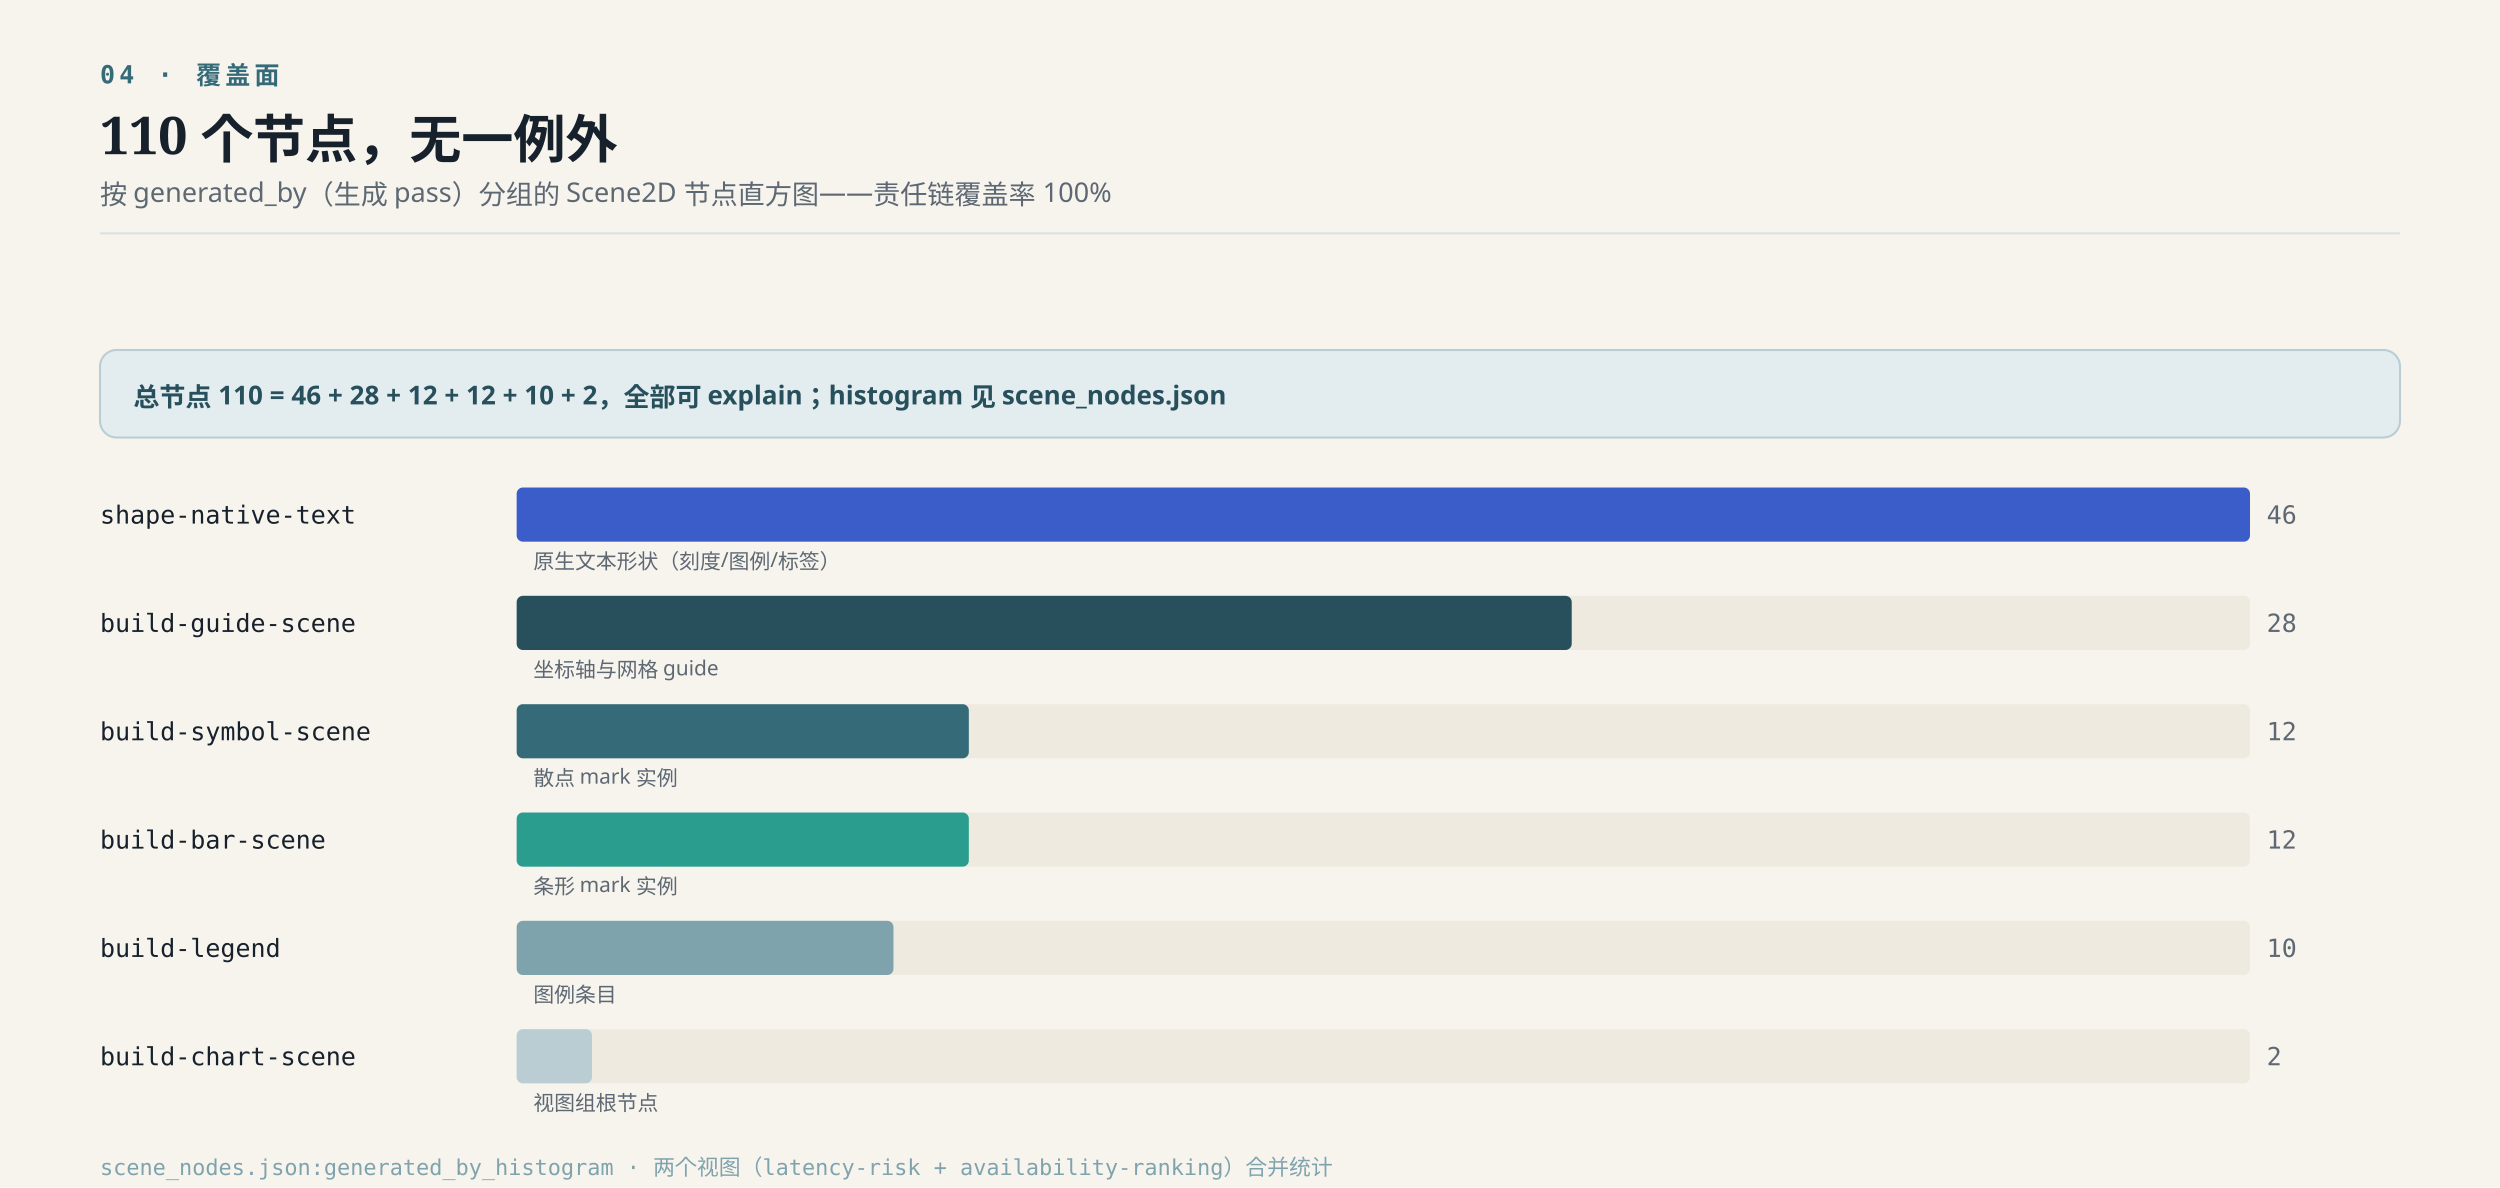
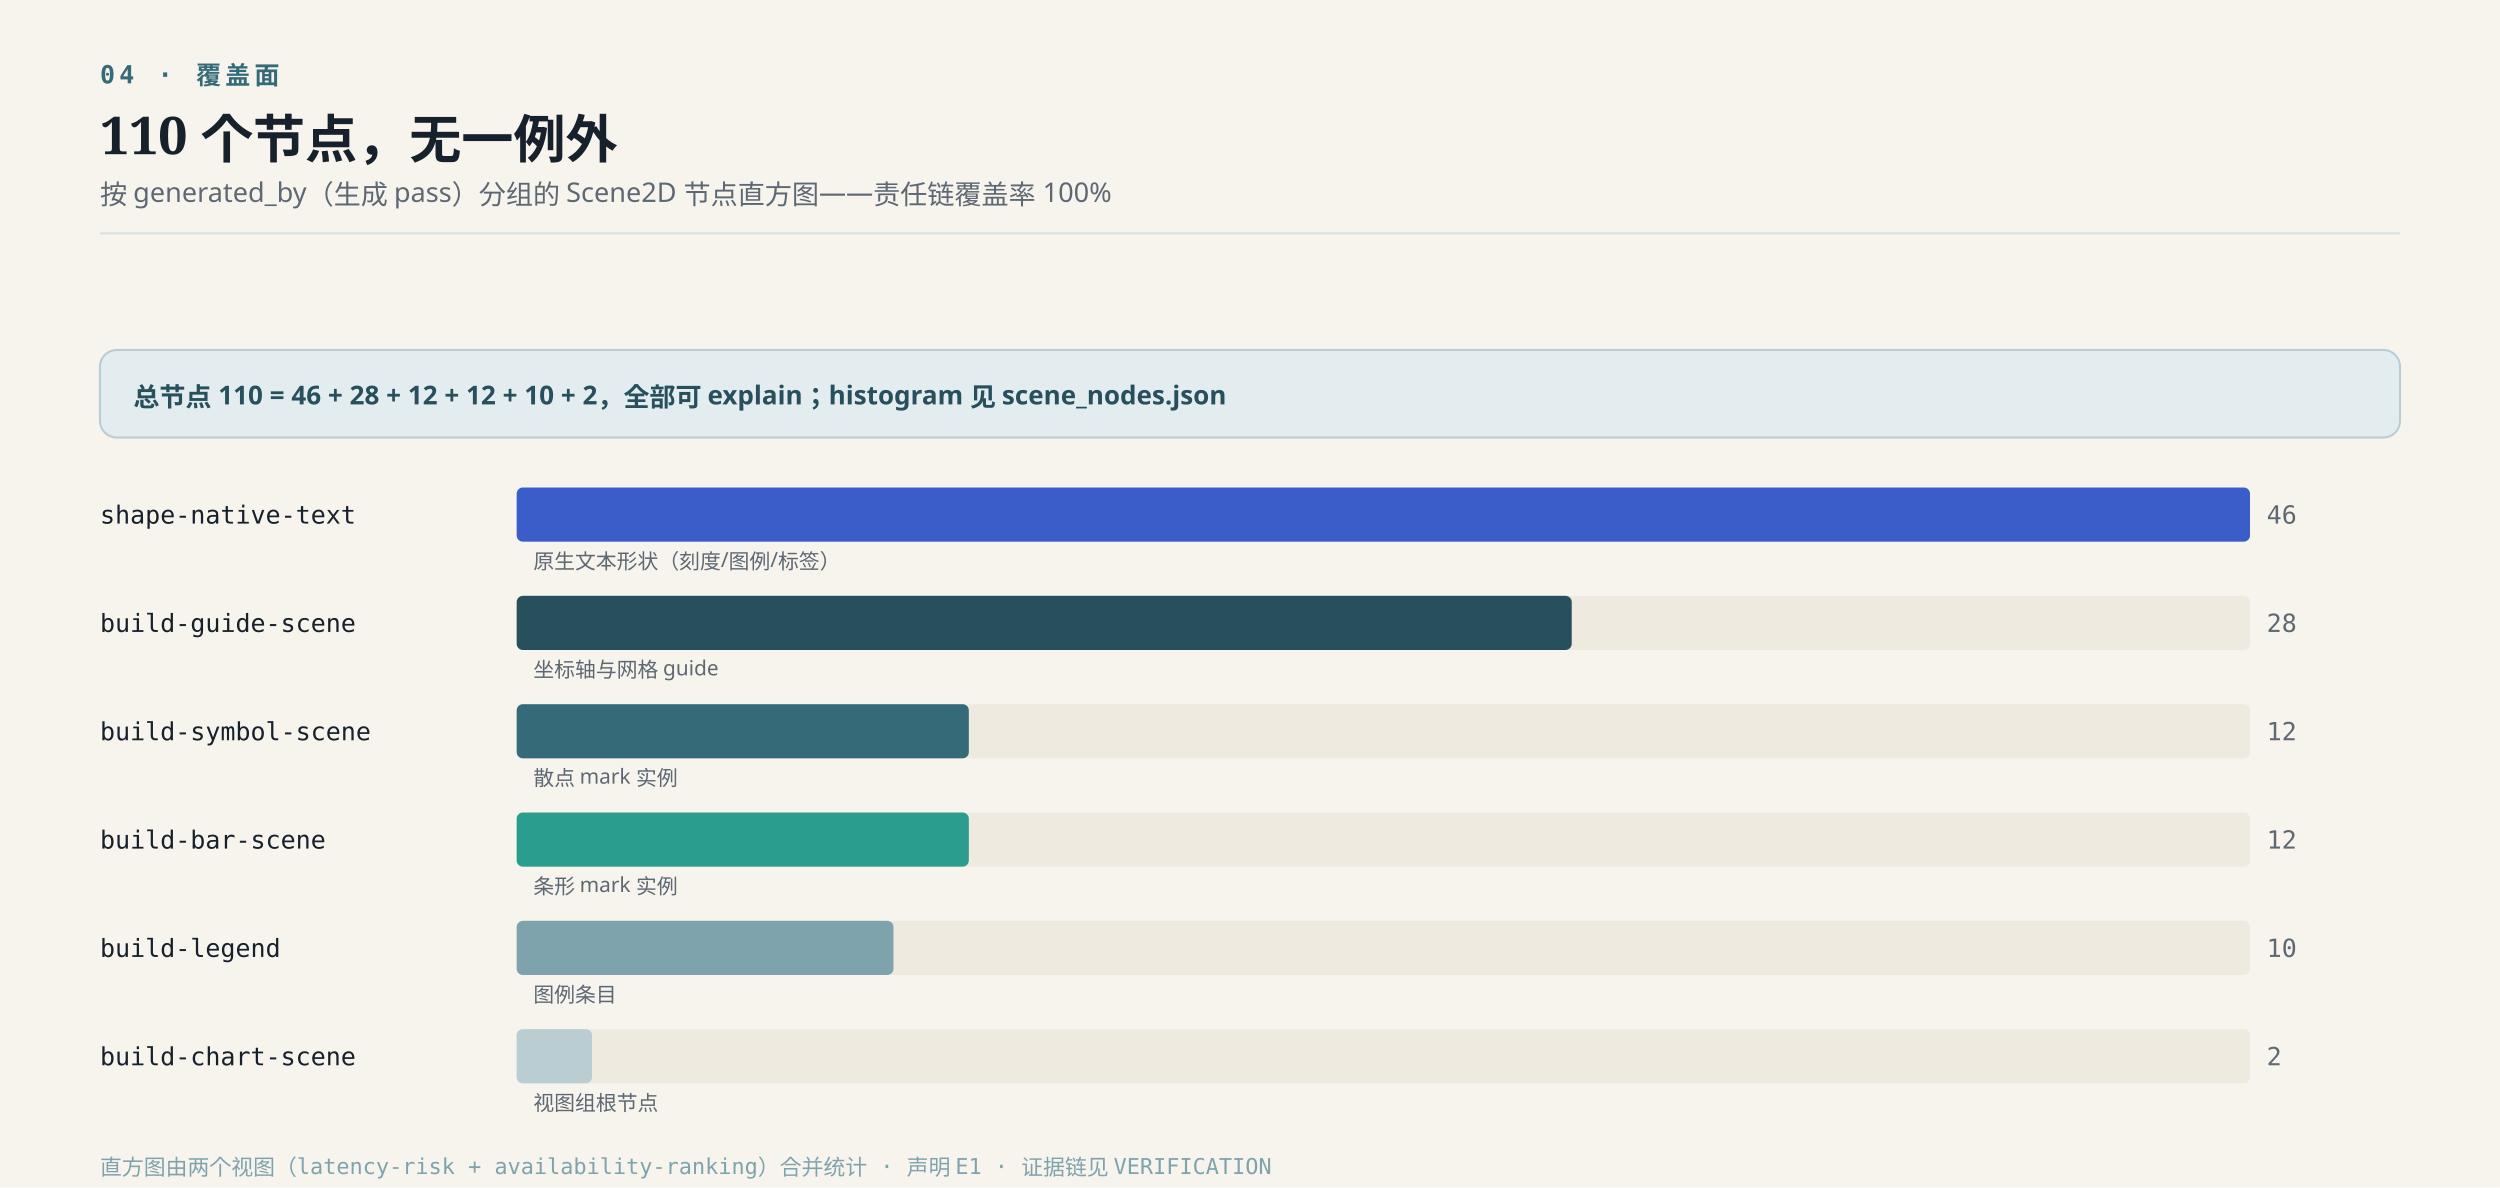
<svg xmlns="http://www.w3.org/2000/svg" viewBox="0 0 1200 570" width="1200" height="570">
  <rect x="0" y="0" width="1200" height="570" fill="#F7F4EE" />
  <text x="48" y="40" font-size="12" fill="#356A79" font-family="'0xProto Nerd Font','SF Mono',Menlo,monospace" font-weight="700" text-anchor="start" letter-spacing="2">04 · 覆盖面</text>
  <text x="48" y="74" font-size="25" fill="#17212B" font-family="'Source Han Serif SC','PingFang SC',serif" font-weight="700" text-anchor="start">110 个节点，无一例外</text>
  <text x="48" y="98" font-size="13" fill="#5D6873" font-family="'Source Han Sans SC','PingFang SC',sans-serif" font-weight="400" text-anchor="start">按 generated_by（生成 pass）分组的 Scene2D 节点直方图——责任链覆盖率 100%</text>
  <line x1="48" y1="112" x2="1152" y2="112" stroke="#D9E1E3" stroke-width="1" />
  <rect x="48" y="168" width="1104" height="42" fill="#E3EDF0" stroke="#B9CDD3" stroke-width="1" rx="8" />
  <text x="64" y="195" font-size="12.5" fill="#28505C" font-family="'Source Han Sans SC','PingFang SC',sans-serif" font-weight="700" text-anchor="start">总节点 110 = 46 + 28 + 12 + 12 + 10 + 2，全部可 explain；histogram 见 scene_nodes.json</text>
  <text x="48" y="251.32" font-size="12" fill="#17212B" font-family="'0xProto Nerd Font','SF Mono',Menlo,monospace" font-weight="400" text-anchor="start">shape-native-text</text>
  <rect x="248" y="234" width="832" height="26" fill="#EFEAE0" rx="3" />
  <rect x="248" y="234" width="832.0" height="26" fill="#3B5DC9" rx="3" />
  <text x="1088" y="251.32" font-size="12" fill="#5D6873" font-family="'0xProto Nerd Font','SF Mono',Menlo,monospace" font-weight="400" text-anchor="start">46</text>
  <text x="256" y="273" font-size="10" fill="#5D6873" font-family="'Source Han Sans SC','PingFang SC',sans-serif" font-weight="400" text-anchor="start">原生文本形状（刻度/图例/标签）</text>
  <text x="48" y="303.32" font-size="12" fill="#17212B" font-family="'0xProto Nerd Font','SF Mono',Menlo,monospace" font-weight="400" text-anchor="start">build-guide-scene</text>
  <rect x="248" y="286" width="832" height="26" fill="#EFEAE0" rx="3" />
  <rect x="248" y="286" width="506.43" height="26" fill="#28505C" rx="3" />
  <text x="1088" y="303.32" font-size="12" fill="#5D6873" font-family="'0xProto Nerd Font','SF Mono',Menlo,monospace" font-weight="400" text-anchor="start">28</text>
  <text x="256" y="325" font-size="10" fill="#5D6873" font-family="'Source Han Sans SC','PingFang SC',sans-serif" font-weight="400" text-anchor="start">坐标轴与网格 guide</text>
  <text x="48" y="355.32" font-size="12" fill="#17212B" font-family="'0xProto Nerd Font','SF Mono',Menlo,monospace" font-weight="400" text-anchor="start">build-symbol-scene</text>
  <rect x="248" y="338" width="832" height="26" fill="#EFEAE0" rx="3" />
  <rect x="248" y="338" width="217.04" height="26" fill="#356A79" rx="3" />
  <text x="1088" y="355.32" font-size="12" fill="#5D6873" font-family="'0xProto Nerd Font','SF Mono',Menlo,monospace" font-weight="400" text-anchor="start">12</text>
  <text x="256" y="377" font-size="10" fill="#5D6873" font-family="'Source Han Sans SC','PingFang SC',sans-serif" font-weight="400" text-anchor="start">散点 mark 实例</text>
  <text x="48" y="407.32" font-size="12" fill="#17212B" font-family="'0xProto Nerd Font','SF Mono',Menlo,monospace" font-weight="400" text-anchor="start">build-bar-scene</text>
  <rect x="248" y="390" width="832" height="26" fill="#EFEAE0" rx="3" />
  <rect x="248" y="390" width="217.04" height="26" fill="#2A9D8F" rx="3" />
  <text x="1088" y="407.32" font-size="12" fill="#5D6873" font-family="'0xProto Nerd Font','SF Mono',Menlo,monospace" font-weight="400" text-anchor="start">12</text>
  <text x="256" y="429" font-size="10" fill="#5D6873" font-family="'Source Han Sans SC','PingFang SC',sans-serif" font-weight="400" text-anchor="start">条形 mark 实例</text>
  <text x="48" y="459.32" font-size="12" fill="#17212B" font-family="'0xProto Nerd Font','SF Mono',Menlo,monospace" font-weight="400" text-anchor="start">build-legend</text>
  <rect x="248" y="442" width="832" height="26" fill="#EFEAE0" rx="3" />
  <rect x="248" y="442" width="180.87" height="26" fill="#7FA3AD" rx="3" />
  <text x="1088" y="459.32" font-size="12" fill="#5D6873" font-family="'0xProto Nerd Font','SF Mono',Menlo,monospace" font-weight="400" text-anchor="start">10</text>
  <text x="256" y="481" font-size="10" fill="#5D6873" font-family="'Source Han Sans SC','PingFang SC',sans-serif" font-weight="400" text-anchor="start">图例条目</text>
  <text x="48" y="511.32" font-size="12" fill="#17212B" font-family="'0xProto Nerd Font','SF Mono',Menlo,monospace" font-weight="400" text-anchor="start">build-chart-scene</text>
  <rect x="248" y="494" width="832" height="26" fill="#EFEAE0" rx="3" />
  <rect x="248" y="494" width="36.17" height="26" fill="#B9CDD3" rx="3" />
  <text x="1088" y="511.32" font-size="12" fill="#5D6873" font-family="'0xProto Nerd Font','SF Mono',Menlo,monospace" font-weight="400" text-anchor="start">2</text>
  <text x="256" y="533" font-size="10" fill="#5D6873" font-family="'Source Han Sans SC','PingFang SC',sans-serif" font-weight="400" text-anchor="start">视图组根节点</text>
-   <text x="48" y="564" font-size="10.5" fill="#7FA3AD" font-family="'0xProto Nerd Font','SF Mono',Menlo,monospace" font-weight="400" text-anchor="start">scene_nodes.json:generated_by_histogram · 两个视图（latency-risk + availability-ranking）合并统计</text>
+   <text x="48" y="564" font-size="10.5" fill="#7FA3AD" font-family="'0xProto Nerd Font','SF Mono',Menlo,monospace" font-weight="400" text-anchor="start">直方图由两个视图（latency-risk + availability-ranking）合并统计 · 声明 E1 · 证据链见 VERIFICATION</text>
</svg>
